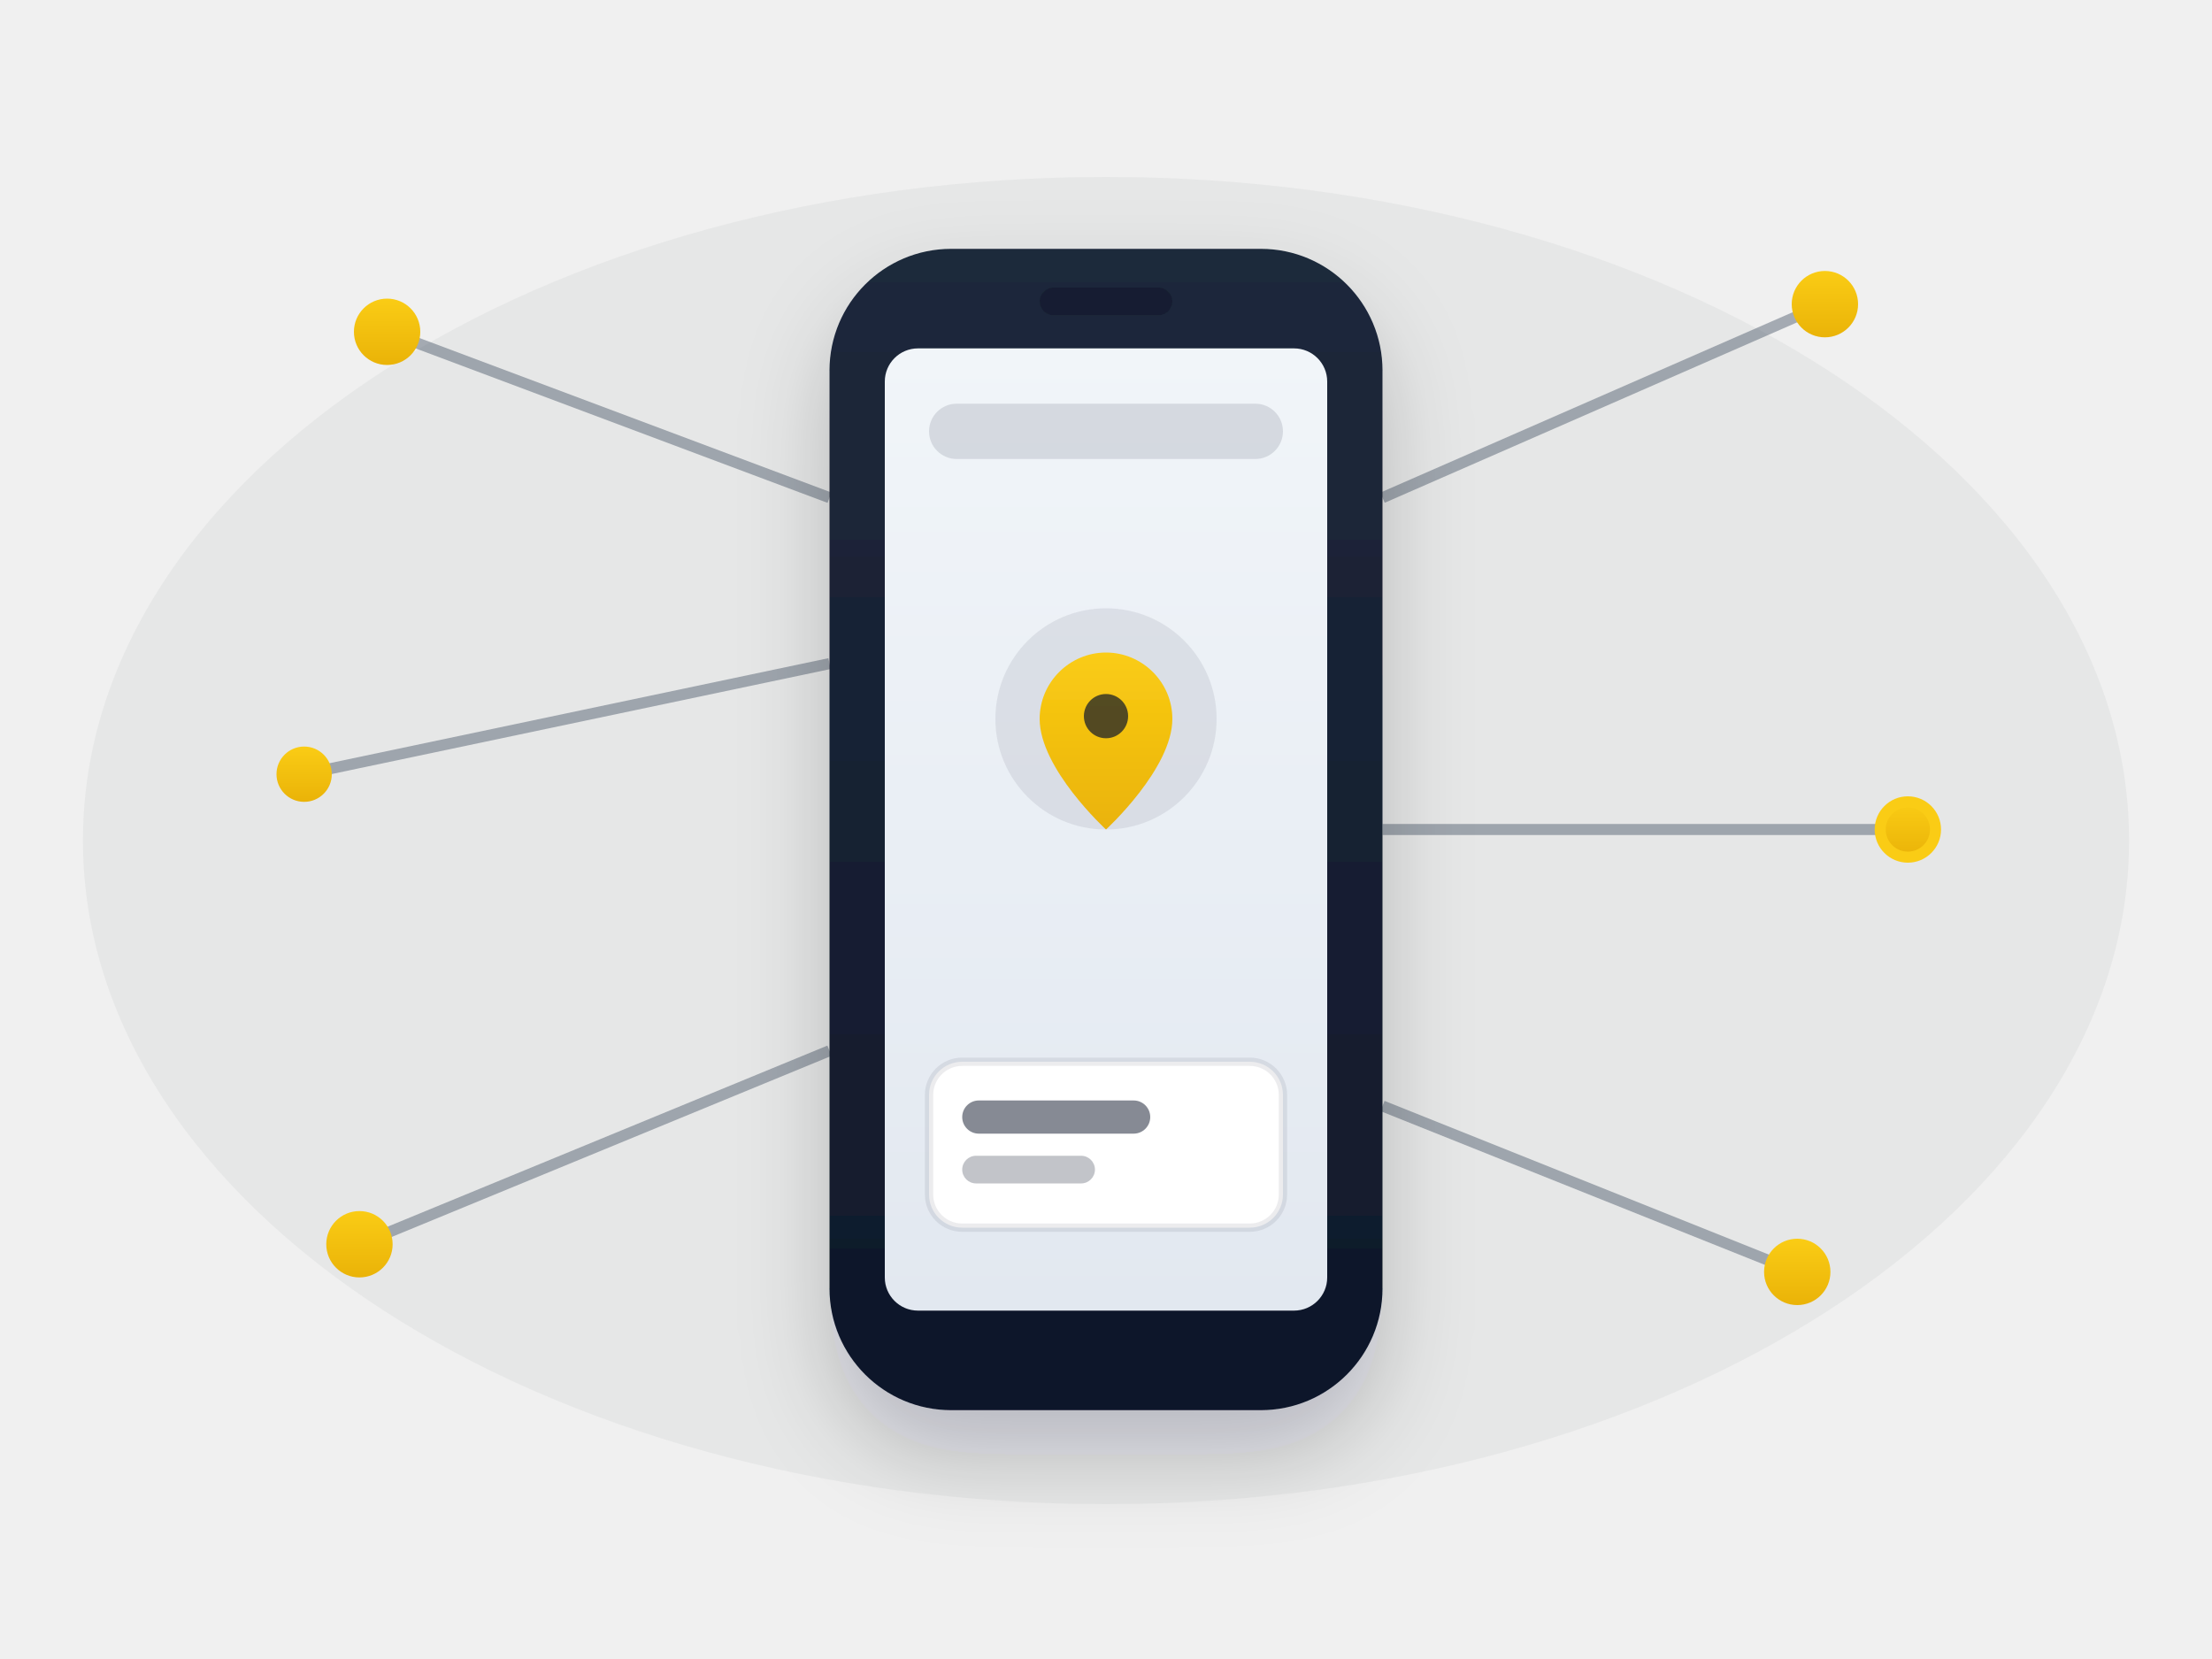
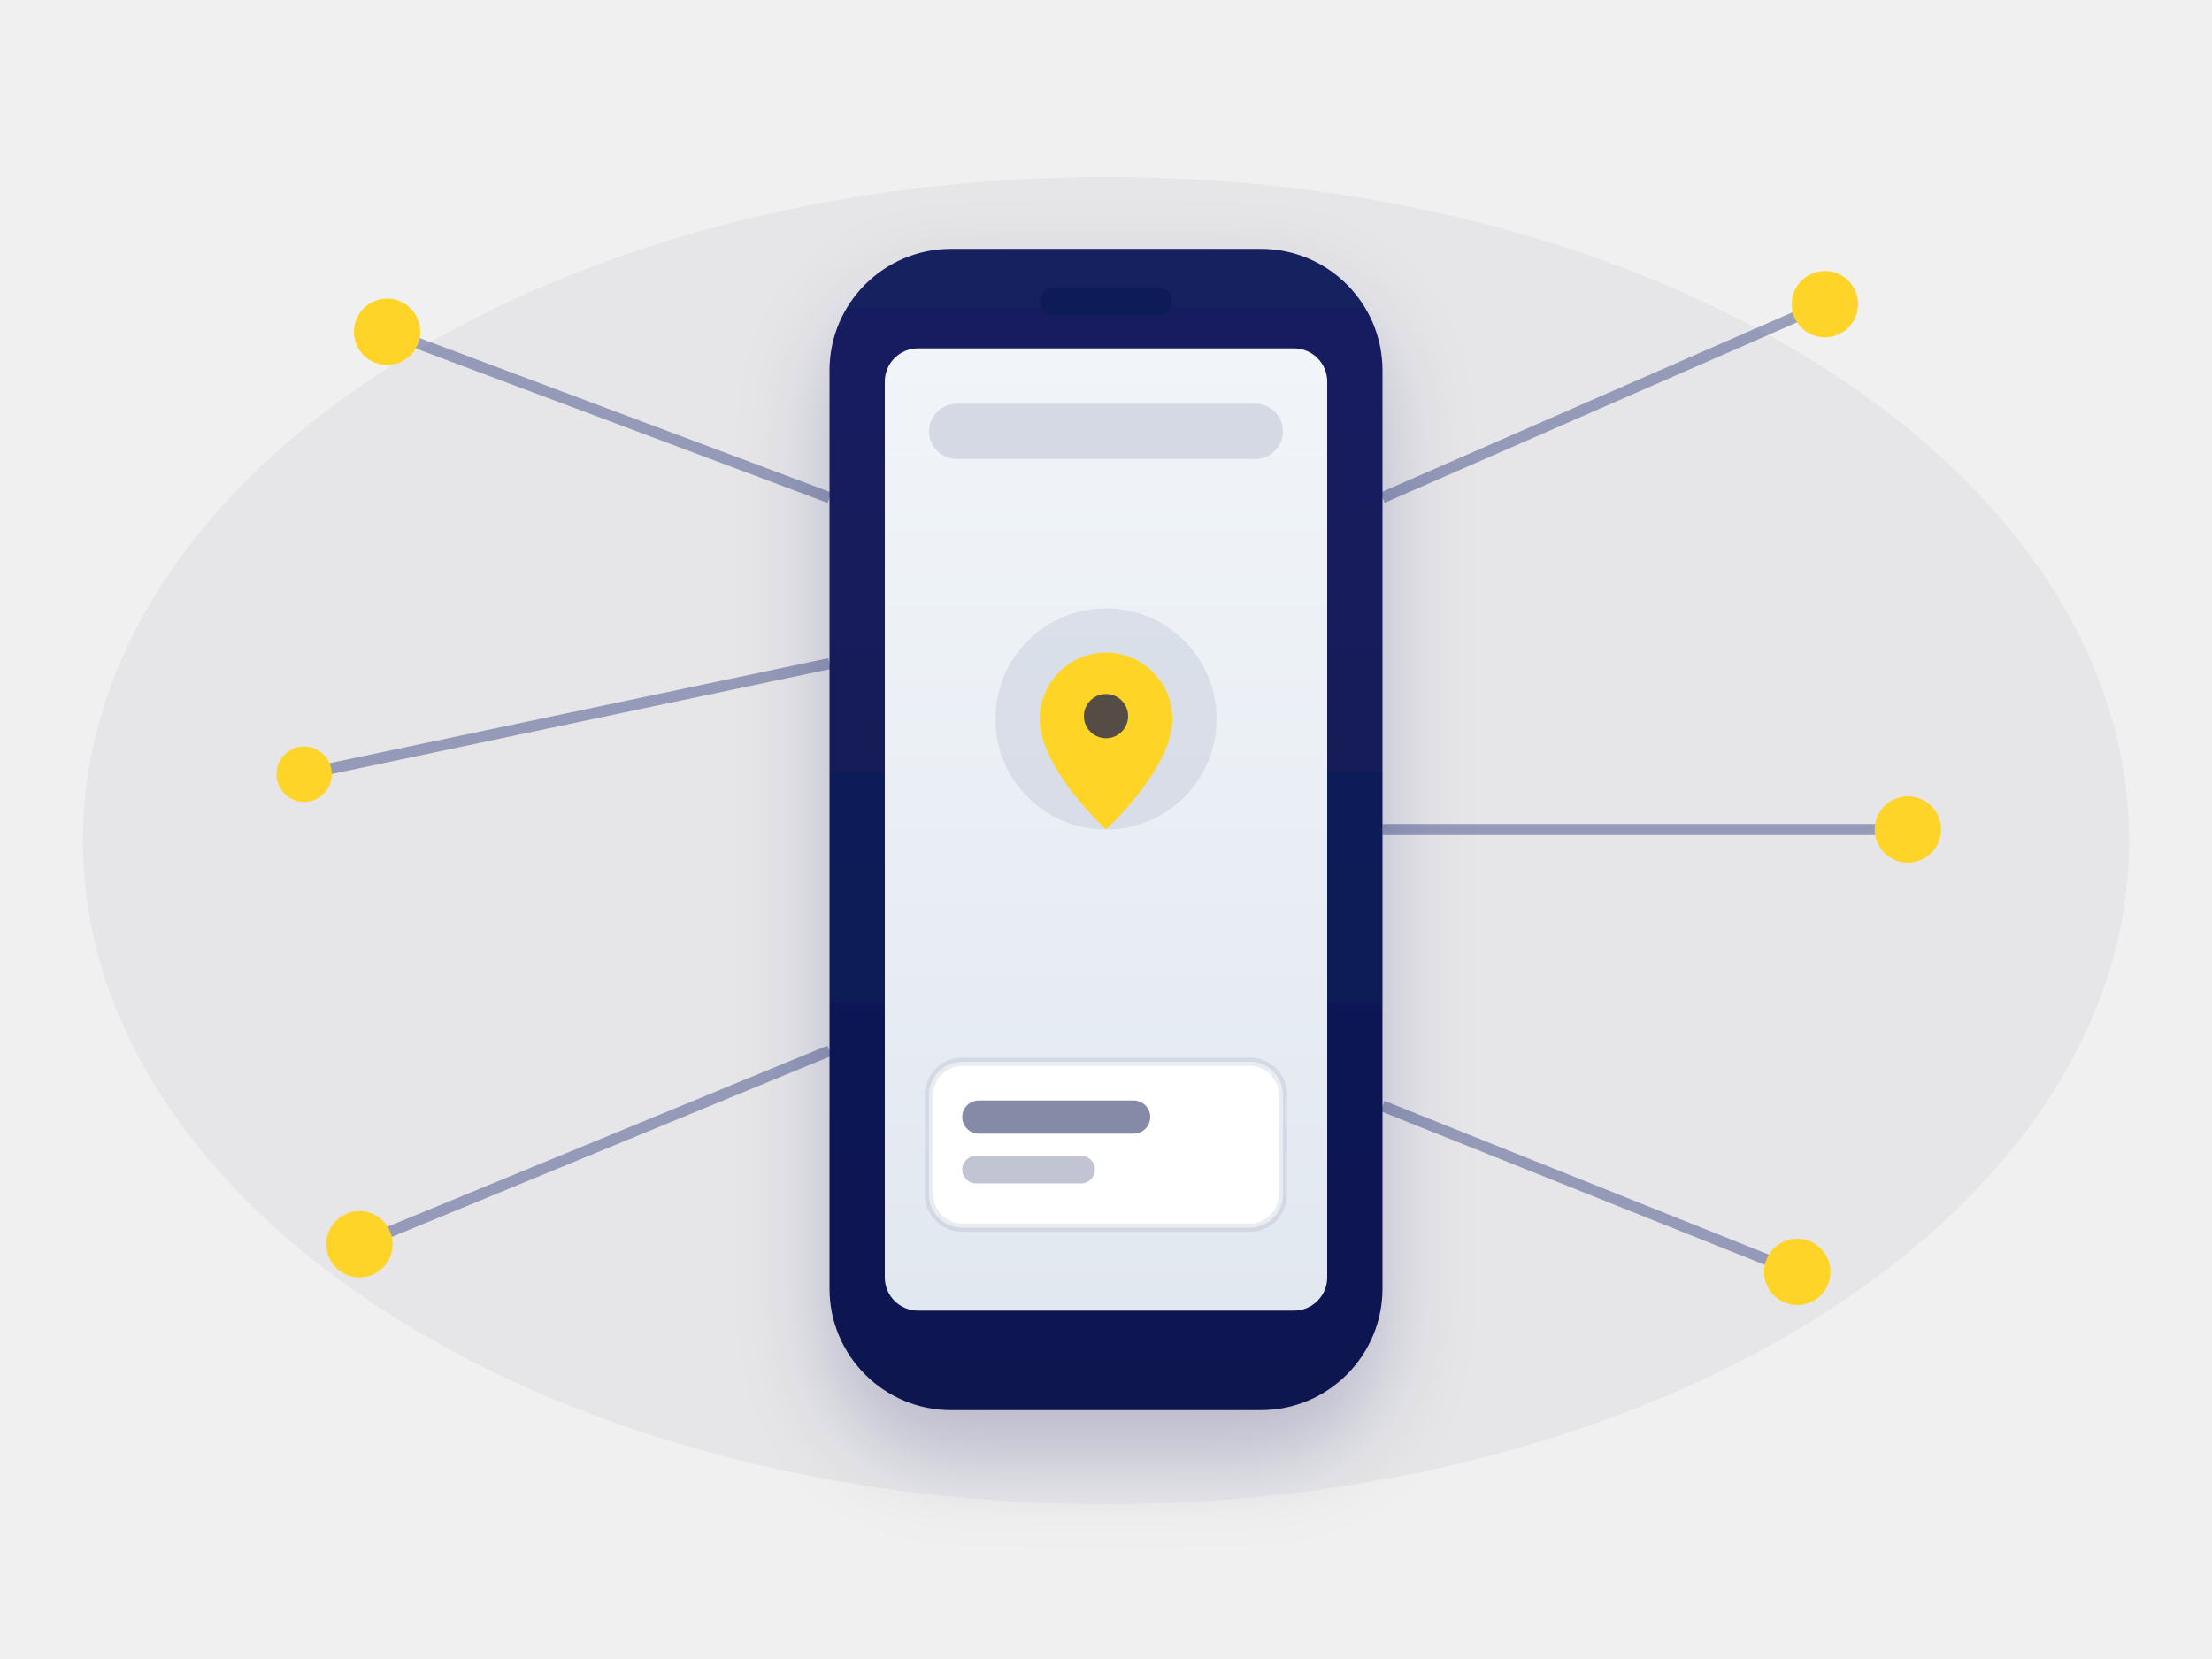
<svg xmlns="http://www.w3.org/2000/svg" viewBox="0 0 400 300" role="img">
  <defs>
    <linearGradient id="tech-navy" x1="0" y1="0" x2="0" y2="1">
-       <stop offset="0%" stop-color="#1e293b" />
-       <stop offset="100%" stop-color="#0f172a" />
+       <stop offset="0%" stop-color="#162060" />
+       <stop offset="100%" stop-color="#0C1650" />
    </linearGradient>
    <linearGradient id="tech-screen" x1="0" y1="0" x2="0" y2="1">
      <stop offset="0%" stop-color="#f1f5f9" />
      <stop offset="100%" stop-color="#e2e8f0" />
    </linearGradient>
    <linearGradient id="tech-yellow" x1="0" y1="0" x2="0" y2="1">
-       <stop offset="0%" stop-color="#facc15" />
-       <stop offset="100%" stop-color="#eab308" />
+       <stop offset="0%" stop-color="#FED428" />
+       <stop offset="100%" stop-color="#FED428" />
    </linearGradient>
    <filter id="tech-shadow" x="-50%" y="-50%" width="200%" height="200%">
-       <feDropShadow dx="0" dy="8" stdDeviation="8" flood-color="#0f172a" flood-opacity="0.2" />
+       <feDropShadow dx="0" dy="8" stdDeviation="8" flood-color="#0C1650" flood-opacity="0.2" />
    </filter>
  </defs>
  <g id="backdrop">
-     <ellipse cx="200" cy="152" rx="185" ry="120" fill="#1e293b" fill-opacity="0.05" />
+     <ellipse cx="200" cy="152" rx="185" ry="120" fill="#162060" fill-opacity="0.05" />
  </g>
-   <g id="network" stroke="#334155" stroke-opacity="0.4" stroke-width="2">
+   <g id="network" stroke="#1A2870" stroke-opacity="0.4" stroke-width="2">
    <line x1="150" y1="90" x2="70" y2="60" />
    <line x1="150" y1="120" x2="55" y2="140" />
    <line x1="150" y1="190" x2="65" y2="225" />
    <line x1="250" y1="90" x2="330" y2="55" />
    <line x1="250" y1="150" x2="345" y2="150" />
    <line x1="250" y1="200" x2="325" y2="230" />
  </g>
  <g id="network-nodes" fill="url(#tech-yellow)">
    <circle cx="70" cy="60" r="6" />
    <circle cx="55" cy="140" r="5" />
    <circle cx="65" cy="225" r="6" />
    <circle cx="330" cy="55" r="6" />
    <circle cx="345" cy="150" r="5" />
    <circle cx="325" cy="230" r="6" />
  </g>
  <g id="signal-pulse">
-     <circle cx="345" cy="150" r="5" fill="none" stroke="#facc15" stroke-width="2">
+     <circle cx="345" cy="150" r="5" fill="none" stroke="#FED428" stroke-width="2">
      <animate attributeName="r" values="5;16;5" dur="6s" repeatCount="indefinite" />
      <animate attributeName="stroke-opacity" values="0.7;0;0.7" dur="6s" repeatCount="indefinite" />
    </circle>
  </g>
  <g id="phone" filter="url(#tech-shadow)">
    <rect x="150" y="45" width="100" height="210" rx="22" fill="url(#tech-navy)" />
    <rect x="160" y="63" width="80" height="174" rx="6" fill="url(#tech-screen)" />
-     <rect x="188" y="52" width="24" height="5" rx="2.5" fill="#0f172a" fill-opacity="0.5" />
+     <rect x="188" y="52" width="24" height="5" rx="2.5" fill="#0C1650" fill-opacity="0.5" />
    <g id="screen-content">
-       <rect x="168" y="73" width="64" height="10" rx="5" fill="#0f172a" fill-opacity="0.12" />
-       <circle cx="200" cy="130" r="20" fill="#0f172a" fill-opacity="0.08" />
+       <rect x="168" y="73" width="64" height="10" rx="5" fill="#0C1650" fill-opacity="0.12" />
+       <circle cx="200" cy="130" r="20" fill="#0C1650" fill-opacity="0.08" />
      <path d="M200 118c6.6 0 12 5.4 12 12 0 9-12 20-12 20s-12-11-12-20c0-6.6 5.4-12 12-12Z" fill="url(#tech-yellow)" />
-       <circle cx="200" cy="129.5" r="4" fill="#0f172a" fill-opacity="0.7" />
-       <rect x="168" y="192" width="64" height="30" rx="6" fill="#ffffff" stroke="#0f172a" stroke-opacity="0.08" stroke-width="1.5" />
-       <rect x="174" y="199" width="34" height="6" rx="3" fill="#0f172a" fill-opacity="0.5" />
-       <rect x="174" y="209" width="24" height="5" rx="2.5" fill="#0f172a" fill-opacity="0.25" />
+       <circle cx="200" cy="129.5" r="4" fill="#0C1650" fill-opacity="0.7" />
+       <rect x="168" y="192" width="64" height="30" rx="6" fill="#ffffff" stroke="#0C1650" stroke-opacity="0.08" stroke-width="1.5" />
+       <rect x="174" y="199" width="34" height="6" rx="3" fill="#0C1650" fill-opacity="0.5" />
+       <rect x="174" y="209" width="24" height="5" rx="2.5" fill="#0C1650" fill-opacity="0.25" />
    </g>
  </g>
</svg>
